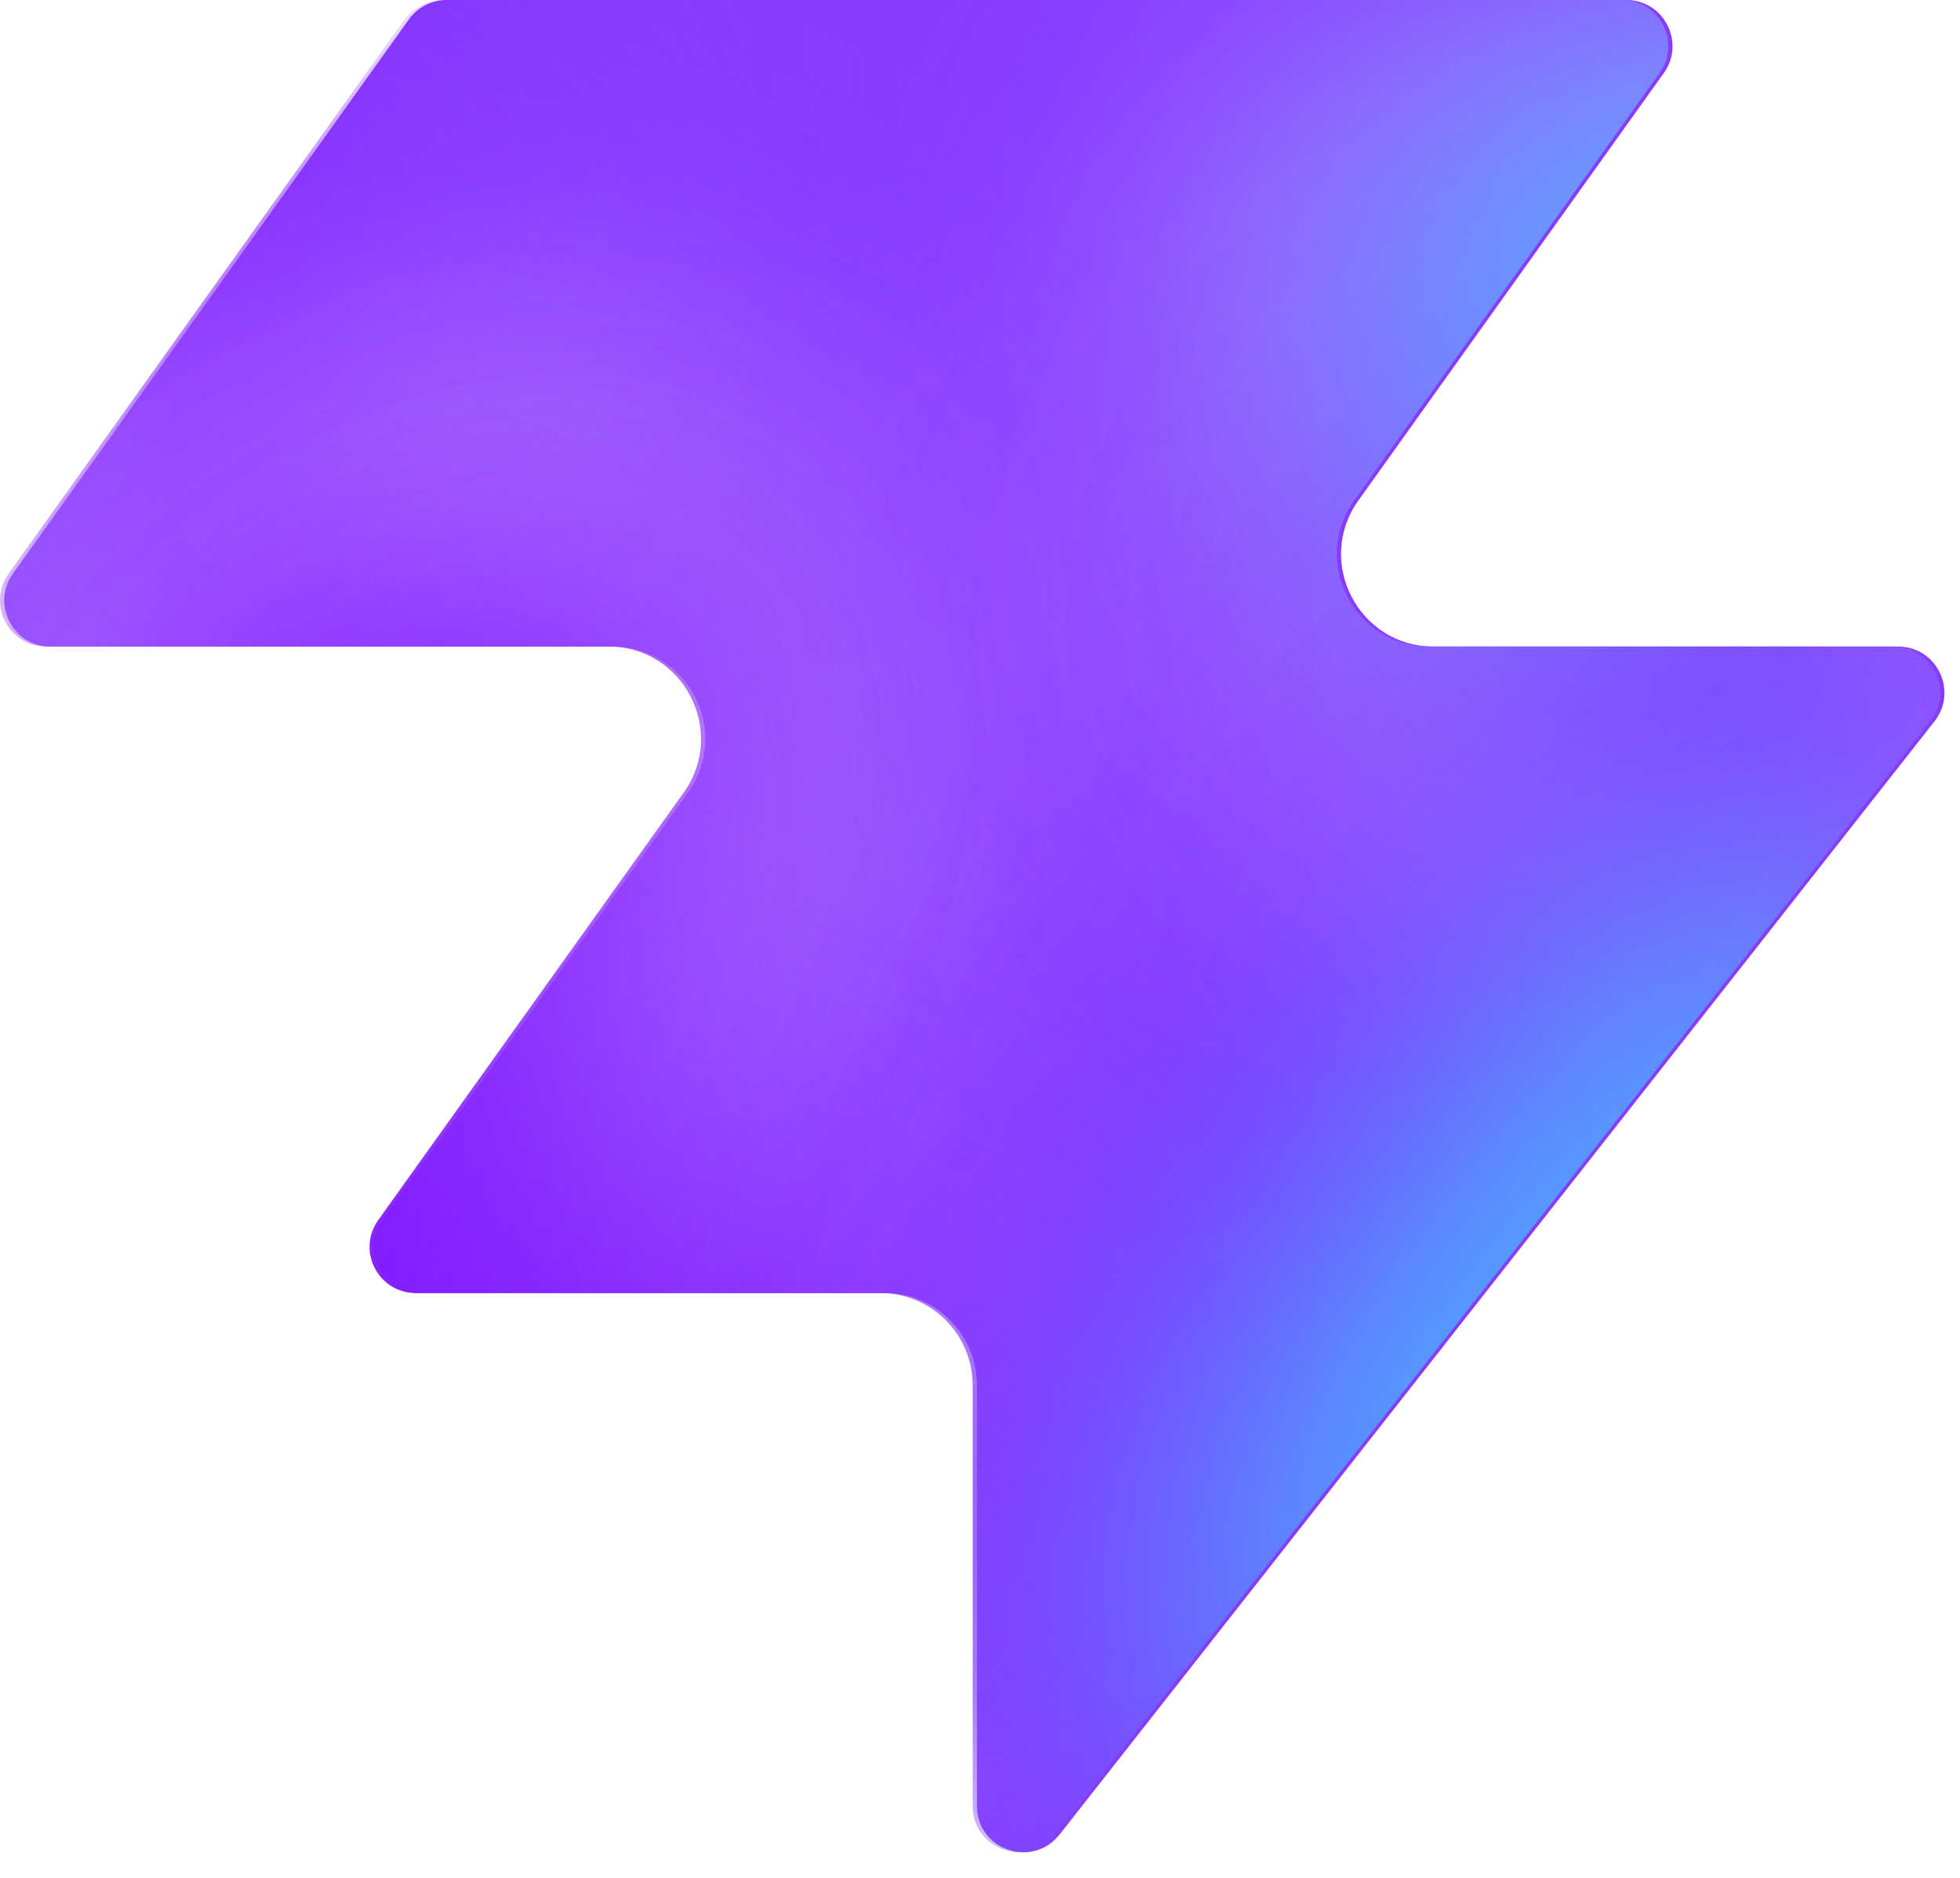
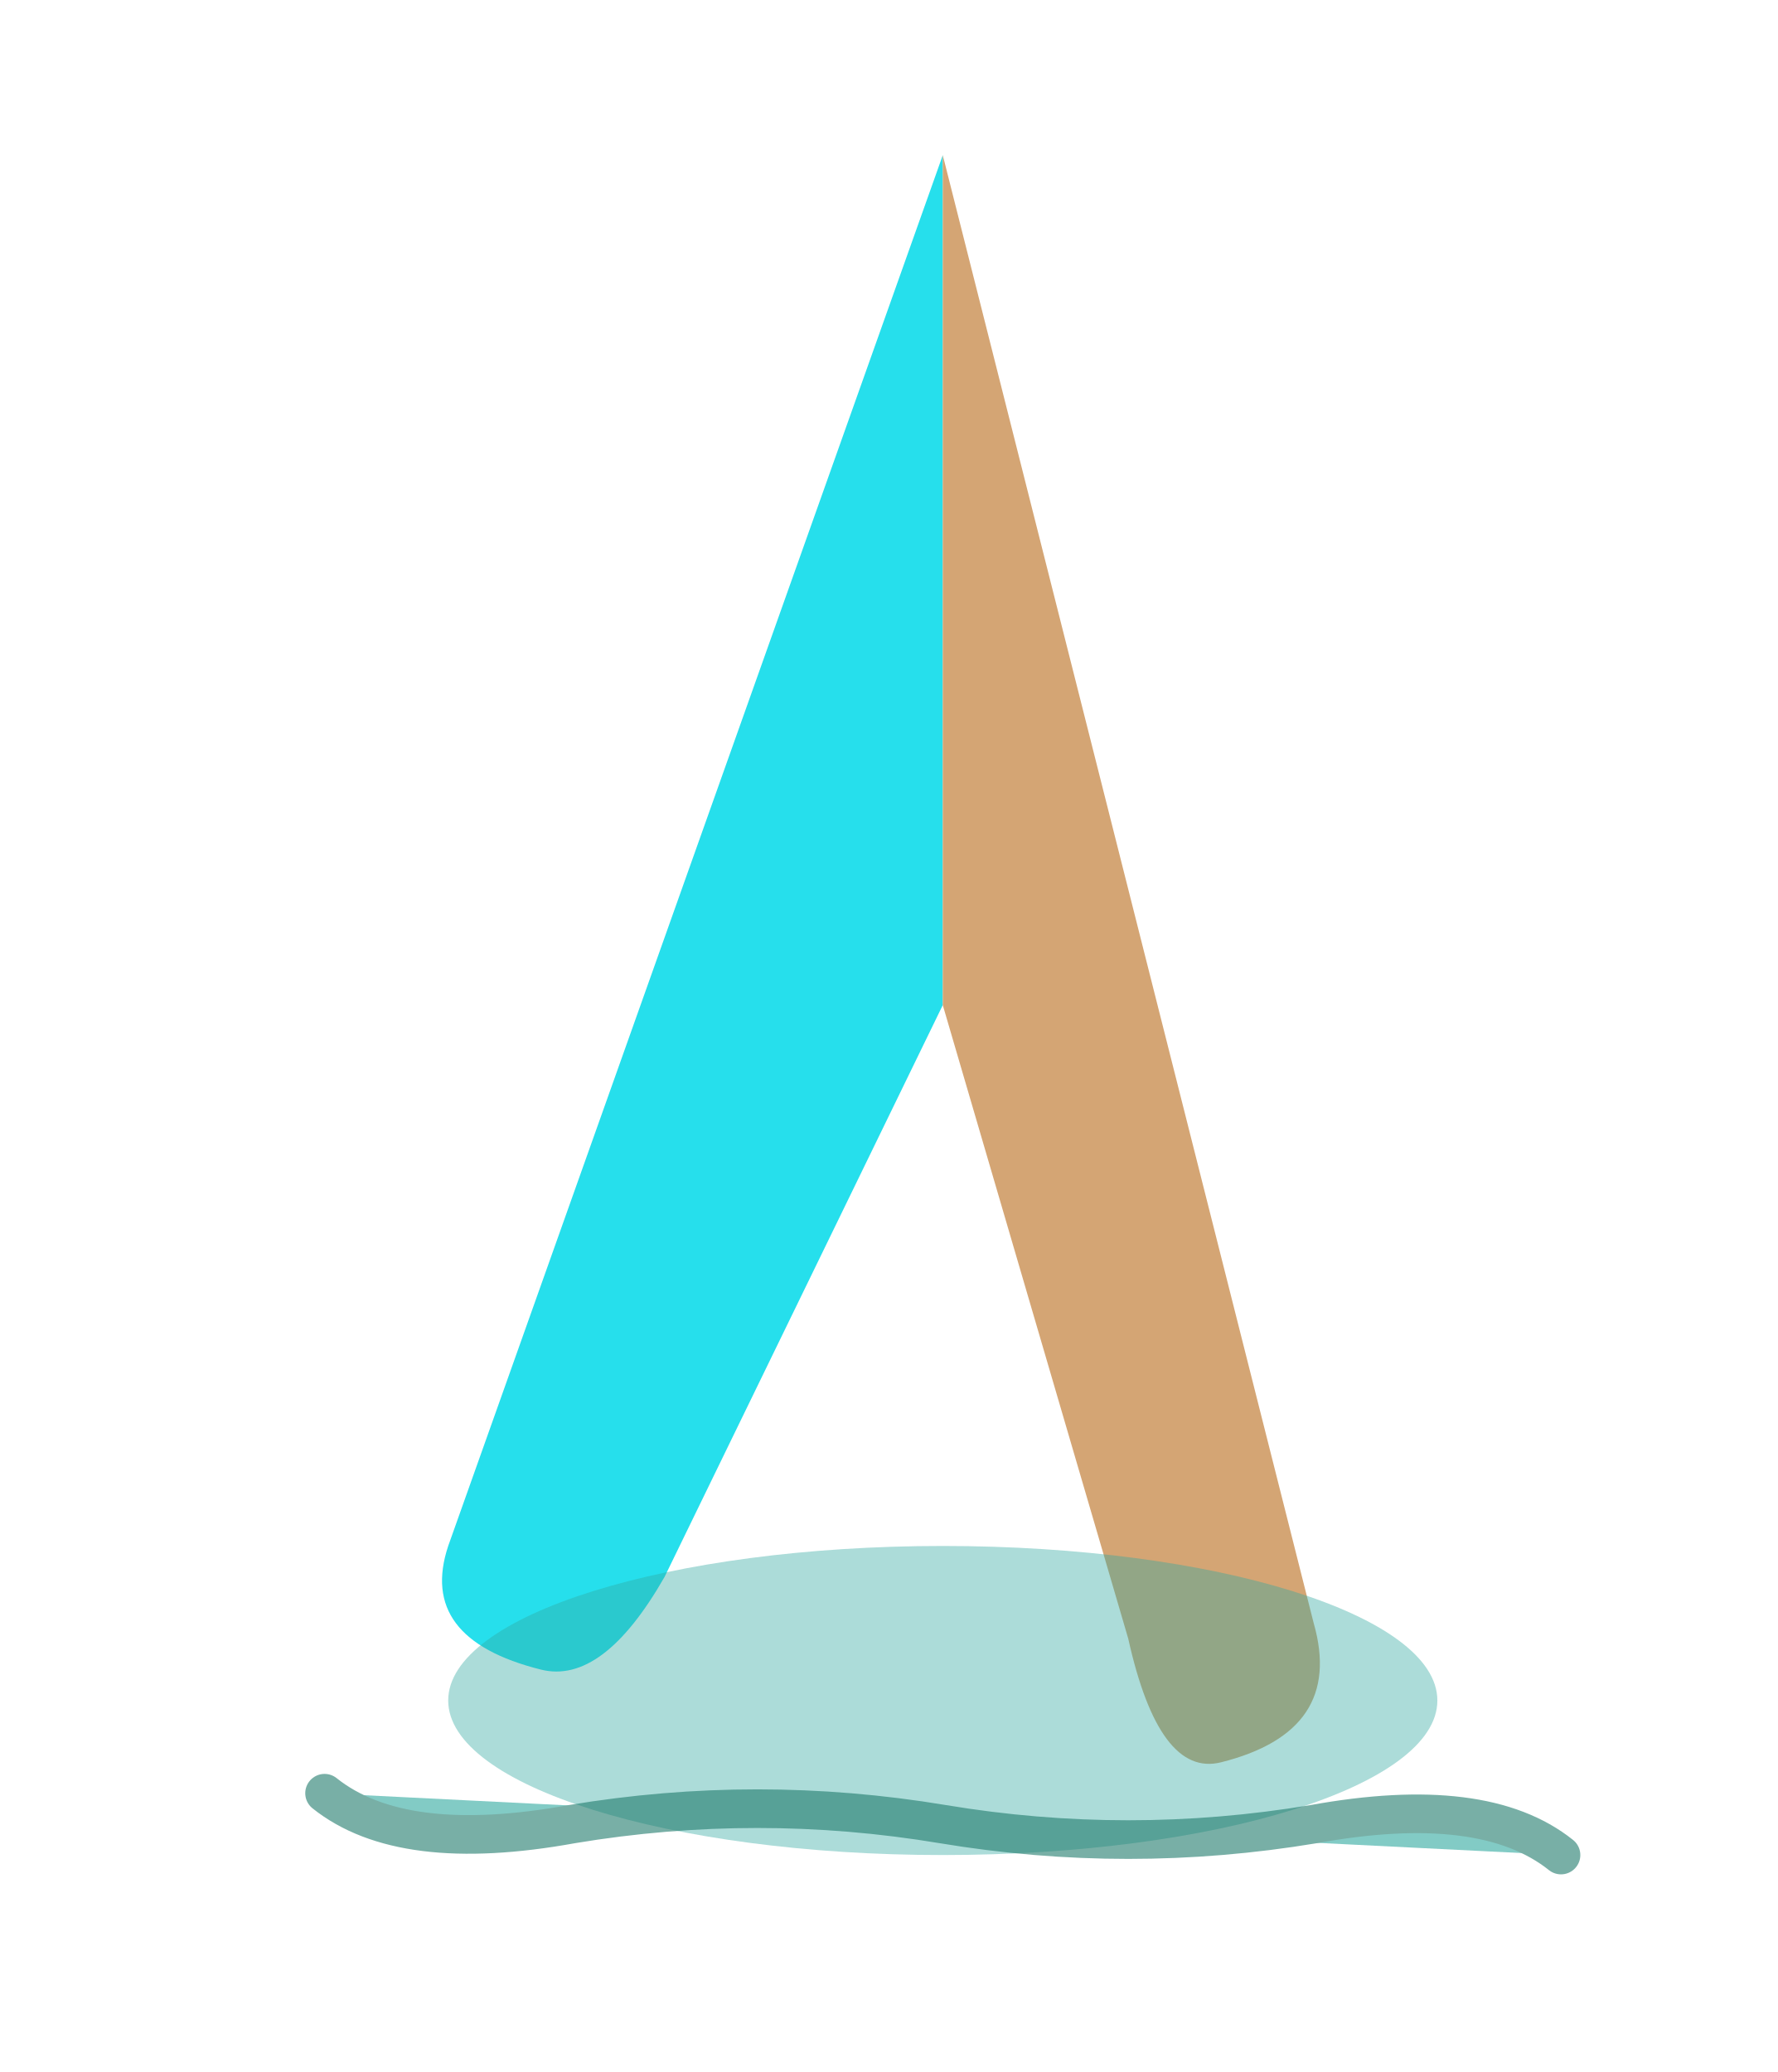
- <svg xmlns="http://www.w3.org/2000/svg" width="48" height="46" fill="none" viewBox="0 0 48 46">
-   <path fill="#863bff" d="M25.946 44.938c-.664.845-2.021.375-2.021-.698V33.937a2.26 2.26 0 0 0-2.262-2.262H10.287c-.92 0-1.456-1.04-.92-1.788l7.48-10.471c1.07-1.497 0-3.578-1.842-3.578H1.237c-.92 0-1.456-1.04-.92-1.788L10.013.474c.214-.297.556-.474.92-.474h28.894c.92 0 1.456 1.04.92 1.788l-7.48 10.471c-1.07 1.498 0 3.579 1.842 3.579h11.377c.943 0 1.473 1.088.89 1.83L25.947 44.94z" style="fill:#863bff;fill:color(display-p3 .525 .23 1);fill-opacity:1" />
-   <mask id="a" width="48" height="46" x="0" y="0" maskUnits="userSpaceOnUse" style="mask-type:alpha">
-     <path fill="#000" d="M25.842 44.938c-.664.844-2.021.375-2.021-.698V33.937a2.26 2.26 0 0 0-2.262-2.262H10.183c-.92 0-1.456-1.04-.92-1.788l7.48-10.471c1.07-1.498 0-3.579-1.842-3.579H1.133c-.92 0-1.456-1.04-.92-1.787L9.91.473c.214-.297.556-.474.92-.474h28.894c.92 0 1.456 1.04.92 1.788l-7.48 10.471c-1.07 1.498 0 3.578 1.842 3.578h11.377c.943 0 1.473 1.088.89 1.832L25.843 44.94z" style="fill:#000;fill-opacity:1" />
-   </mask>
-   <g mask="url(#a)">
-     <g filter="url(#b)">
-       <ellipse cx="5.508" cy="14.704" fill="#ede6ff" rx="5.508" ry="14.704" style="fill:#ede6ff;fill:color(display-p3 .927 .903 1);fill-opacity:1" transform="matrix(.00324 1 1 -.00324 -4.47 31.516)" />
-     </g>
-     <g filter="url(#c)">
-       <ellipse cx="10.399" cy="29.851" fill="#ede6ff" rx="10.399" ry="29.851" style="fill:#ede6ff;fill:color(display-p3 .927 .903 1);fill-opacity:1" transform="matrix(.00324 1 1 -.00324 -39.328 7.883)" />
-     </g>
-     <g filter="url(#d)">
-       <ellipse cx="5.508" cy="30.487" fill="#7e14ff" rx="5.508" ry="30.487" style="fill:#7e14ff;fill:color(display-p3 .492 .077 1);fill-opacity:1" transform="rotate(89.814 -25.913 -14.639)scale(1 -1)" />
-     </g>
-     <g filter="url(#e)">
-       <ellipse cx="5.508" cy="30.599" fill="#7e14ff" rx="5.508" ry="30.599" style="fill:#7e14ff;fill:color(display-p3 .492 .077 1);fill-opacity:1" transform="rotate(89.814 -32.644 -3.334)scale(1 -1)" />
-     </g>
-     <g filter="url(#f)">
-       <ellipse cx="5.508" cy="30.599" fill="#7e14ff" rx="5.508" ry="30.599" style="fill:#7e14ff;fill:color(display-p3 .492 .077 1);fill-opacity:1" transform="matrix(.00324 1 1 -.00324 -34.34 30.47)" />
-     </g>
-     <g filter="url(#g)">
-       <ellipse cx="14.072" cy="22.078" fill="#ede6ff" rx="14.072" ry="22.078" style="fill:#ede6ff;fill:color(display-p3 .927 .903 1);fill-opacity:1" transform="rotate(93.35 24.506 48.493)scale(-1 1)" />
-     </g>
-     <g filter="url(#h)">
-       <ellipse cx="3.47" cy="21.501" fill="#7e14ff" rx="3.47" ry="21.501" style="fill:#7e14ff;fill:color(display-p3 .492 .077 1);fill-opacity:1" transform="rotate(89.009 28.708 47.59)scale(-1 1)" />
-     </g>
-     <g filter="url(#i)">
-       <ellipse cx="3.47" cy="21.501" fill="#7e14ff" rx="3.47" ry="21.501" style="fill:#7e14ff;fill:color(display-p3 .492 .077 1);fill-opacity:1" transform="rotate(89.009 28.708 47.59)scale(-1 1)" />
-     </g>
-     <g filter="url(#j)">
-       <ellipse cx=".387" cy="8.972" fill="#7e14ff" rx="4.407" ry="29.108" style="fill:#7e14ff;fill:color(display-p3 .492 .077 1);fill-opacity:1" transform="rotate(39.51 .387 8.972)" />
-     </g>
-     <g filter="url(#k)">
-       <ellipse cx="47.523" cy="-6.092" fill="#7e14ff" rx="4.407" ry="29.108" style="fill:#7e14ff;fill:color(display-p3 .492 .077 1);fill-opacity:1" transform="rotate(37.892 47.523 -6.092)" />
-     </g>
-     <g filter="url(#l)">
-       <ellipse cx="41.412" cy="6.333" fill="#47bfff" rx="5.971" ry="9.665" style="fill:#47bfff;fill:color(display-p3 .28 .748 1);fill-opacity:1" transform="rotate(37.892 41.412 6.333)" />
-     </g>
-     <g filter="url(#m)">
-       <ellipse cx="-1.879" cy="38.332" fill="#7e14ff" rx="4.407" ry="29.108" style="fill:#7e14ff;fill:color(display-p3 .492 .077 1);fill-opacity:1" transform="rotate(37.892 -1.88 38.332)" />
-     </g>
-     <g filter="url(#n)">
-       <ellipse cx="-1.879" cy="38.332" fill="#7e14ff" rx="4.407" ry="29.108" style="fill:#7e14ff;fill:color(display-p3 .492 .077 1);fill-opacity:1" transform="rotate(37.892 -1.88 38.332)" />
-     </g>
-     <g filter="url(#o)">
-       <ellipse cx="35.651" cy="29.907" fill="#7e14ff" rx="4.407" ry="29.108" style="fill:#7e14ff;fill:color(display-p3 .492 .077 1);fill-opacity:1" transform="rotate(37.892 35.651 29.907)" />
-     </g>
-     <g filter="url(#p)">
-       <ellipse cx="38.418" cy="32.4" fill="#47bfff" rx="5.971" ry="15.297" style="fill:#47bfff;fill:color(display-p3 .28 .748 1);fill-opacity:1" transform="rotate(37.892 38.418 32.4)" />
-     </g>
+ <svg xmlns="http://www.w3.org/2000/svg" version="1.2" viewBox="0 0 115 134" width="440" height="513">
+   <style>
+ 		.s0 { opacity: .85;fill: #00d9e9 } 
+ 		.s1 { fill: #d4a574 } 
+ 		.s2 { opacity: .4;fill: #2fa89f } 
+ 		.s3 { opacity: .6;fill: #2fa89f;stroke: #1e7a6b;stroke-linecap: round;stroke-width: 2.5 } 
+ 	</style>
+   <g>
+     <path class="s0" d="m61 10l-32 90q-2 6 6 8 4 1 8-6l18-37z" />
+     <path class="s1" d="m61 10l24 95q2 7-6 9-4 1-6-8l-12-41z" />
+     <path fill-rule="evenodd" class="s2" d="m61 120c-17.7 0-32-4.47-32-10 0-5.53 14.3-10 32-10 17.7 0 32 4.47 32 10 0 5.53-14.3 10-32 10z" />
+     <path class="s3" d="m21 116q5 4 16 2 12-2 24 0 12 2 24 0 11-2 16 2" />
  </g>
-   <defs>
-     <filter id="b" width="60.045" height="41.654" x="-19.77" y="16.149" color-interpolation-filters="sRGB" filterUnits="userSpaceOnUse">
-       <feFlood flood-opacity="0" result="BackgroundImageFix" />
-       <feBlend in="SourceGraphic" in2="BackgroundImageFix" result="shape" />
-       <feGaussianBlur result="effect1_foregroundBlur_2002_17158" stdDeviation="7.659" />
-     </filter>
-     <filter id="c" width="90.34" height="51.437" x="-54.613" y="-7.533" color-interpolation-filters="sRGB" filterUnits="userSpaceOnUse">
-       <feFlood flood-opacity="0" result="BackgroundImageFix" />
-       <feBlend in="SourceGraphic" in2="BackgroundImageFix" result="shape" />
-       <feGaussianBlur result="effect1_foregroundBlur_2002_17158" stdDeviation="7.659" />
-     </filter>
-     <filter id="d" width="79.355" height="29.4" x="-49.64" y="2.03" color-interpolation-filters="sRGB" filterUnits="userSpaceOnUse">
-       <feFlood flood-opacity="0" result="BackgroundImageFix" />
-       <feBlend in="SourceGraphic" in2="BackgroundImageFix" result="shape" />
-       <feGaussianBlur result="effect1_foregroundBlur_2002_17158" stdDeviation="4.596" />
-     </filter>
-     <filter id="e" width="79.579" height="29.4" x="-45.045" y="20.029" color-interpolation-filters="sRGB" filterUnits="userSpaceOnUse">
-       <feFlood flood-opacity="0" result="BackgroundImageFix" />
-       <feBlend in="SourceGraphic" in2="BackgroundImageFix" result="shape" />
-       <feGaussianBlur result="effect1_foregroundBlur_2002_17158" stdDeviation="4.596" />
-     </filter>
-     <filter id="f" width="79.579" height="29.4" x="-43.513" y="21.178" color-interpolation-filters="sRGB" filterUnits="userSpaceOnUse">
-       <feFlood flood-opacity="0" result="BackgroundImageFix" />
-       <feBlend in="SourceGraphic" in2="BackgroundImageFix" result="shape" />
-       <feGaussianBlur result="effect1_foregroundBlur_2002_17158" stdDeviation="4.596" />
-     </filter>
-     <filter id="g" width="74.749" height="58.852" x="15.756" y="-17.901" color-interpolation-filters="sRGB" filterUnits="userSpaceOnUse">
-       <feFlood flood-opacity="0" result="BackgroundImageFix" />
-       <feBlend in="SourceGraphic" in2="BackgroundImageFix" result="shape" />
-       <feGaussianBlur result="effect1_foregroundBlur_2002_17158" stdDeviation="7.659" />
-     </filter>
-     <filter id="h" width="61.377" height="25.362" x="23.548" y="2.284" color-interpolation-filters="sRGB" filterUnits="userSpaceOnUse">
-       <feFlood flood-opacity="0" result="BackgroundImageFix" />
-       <feBlend in="SourceGraphic" in2="BackgroundImageFix" result="shape" />
-       <feGaussianBlur result="effect1_foregroundBlur_2002_17158" stdDeviation="4.596" />
-     </filter>
-     <filter id="i" width="61.377" height="25.362" x="23.548" y="2.284" color-interpolation-filters="sRGB" filterUnits="userSpaceOnUse">
-       <feFlood flood-opacity="0" result="BackgroundImageFix" />
-       <feBlend in="SourceGraphic" in2="BackgroundImageFix" result="shape" />
-       <feGaussianBlur result="effect1_foregroundBlur_2002_17158" stdDeviation="4.596" />
-     </filter>
-     <filter id="j" width="56.045" height="63.649" x="-27.636" y="-22.853" color-interpolation-filters="sRGB" filterUnits="userSpaceOnUse">
-       <feFlood flood-opacity="0" result="BackgroundImageFix" />
-       <feBlend in="SourceGraphic" in2="BackgroundImageFix" result="shape" />
-       <feGaussianBlur result="effect1_foregroundBlur_2002_17158" stdDeviation="4.596" />
-     </filter>
-     <filter id="k" width="54.814" height="64.646" x="20.116" y="-38.415" color-interpolation-filters="sRGB" filterUnits="userSpaceOnUse">
-       <feFlood flood-opacity="0" result="BackgroundImageFix" />
-       <feBlend in="SourceGraphic" in2="BackgroundImageFix" result="shape" />
-       <feGaussianBlur result="effect1_foregroundBlur_2002_17158" stdDeviation="4.596" />
-     </filter>
-     <filter id="l" width="33.541" height="35.313" x="24.641" y="-11.323" color-interpolation-filters="sRGB" filterUnits="userSpaceOnUse">
-       <feFlood flood-opacity="0" result="BackgroundImageFix" />
-       <feBlend in="SourceGraphic" in2="BackgroundImageFix" result="shape" />
-       <feGaussianBlur result="effect1_foregroundBlur_2002_17158" stdDeviation="4.596" />
-     </filter>
-     <filter id="m" width="54.814" height="64.646" x="-29.286" y="6.009" color-interpolation-filters="sRGB" filterUnits="userSpaceOnUse">
-       <feFlood flood-opacity="0" result="BackgroundImageFix" />
-       <feBlend in="SourceGraphic" in2="BackgroundImageFix" result="shape" />
-       <feGaussianBlur result="effect1_foregroundBlur_2002_17158" stdDeviation="4.596" />
-     </filter>
-     <filter id="n" width="54.814" height="64.646" x="-29.286" y="6.009" color-interpolation-filters="sRGB" filterUnits="userSpaceOnUse">
-       <feFlood flood-opacity="0" result="BackgroundImageFix" />
-       <feBlend in="SourceGraphic" in2="BackgroundImageFix" result="shape" />
-       <feGaussianBlur result="effect1_foregroundBlur_2002_17158" stdDeviation="4.596" />
-     </filter>
-     <filter id="o" width="54.814" height="64.646" x="8.244" y="-2.416" color-interpolation-filters="sRGB" filterUnits="userSpaceOnUse">
-       <feFlood flood-opacity="0" result="BackgroundImageFix" />
-       <feBlend in="SourceGraphic" in2="BackgroundImageFix" result="shape" />
-       <feGaussianBlur result="effect1_foregroundBlur_2002_17158" stdDeviation="4.596" />
-     </filter>
-     <filter id="p" width="39.409" height="43.623" x="18.713" y="10.588" color-interpolation-filters="sRGB" filterUnits="userSpaceOnUse">
-       <feFlood flood-opacity="0" result="BackgroundImageFix" />
-       <feBlend in="SourceGraphic" in2="BackgroundImageFix" result="shape" />
-       <feGaussianBlur result="effect1_foregroundBlur_2002_17158" stdDeviation="4.596" />
-     </filter>
-   </defs>
</svg>
